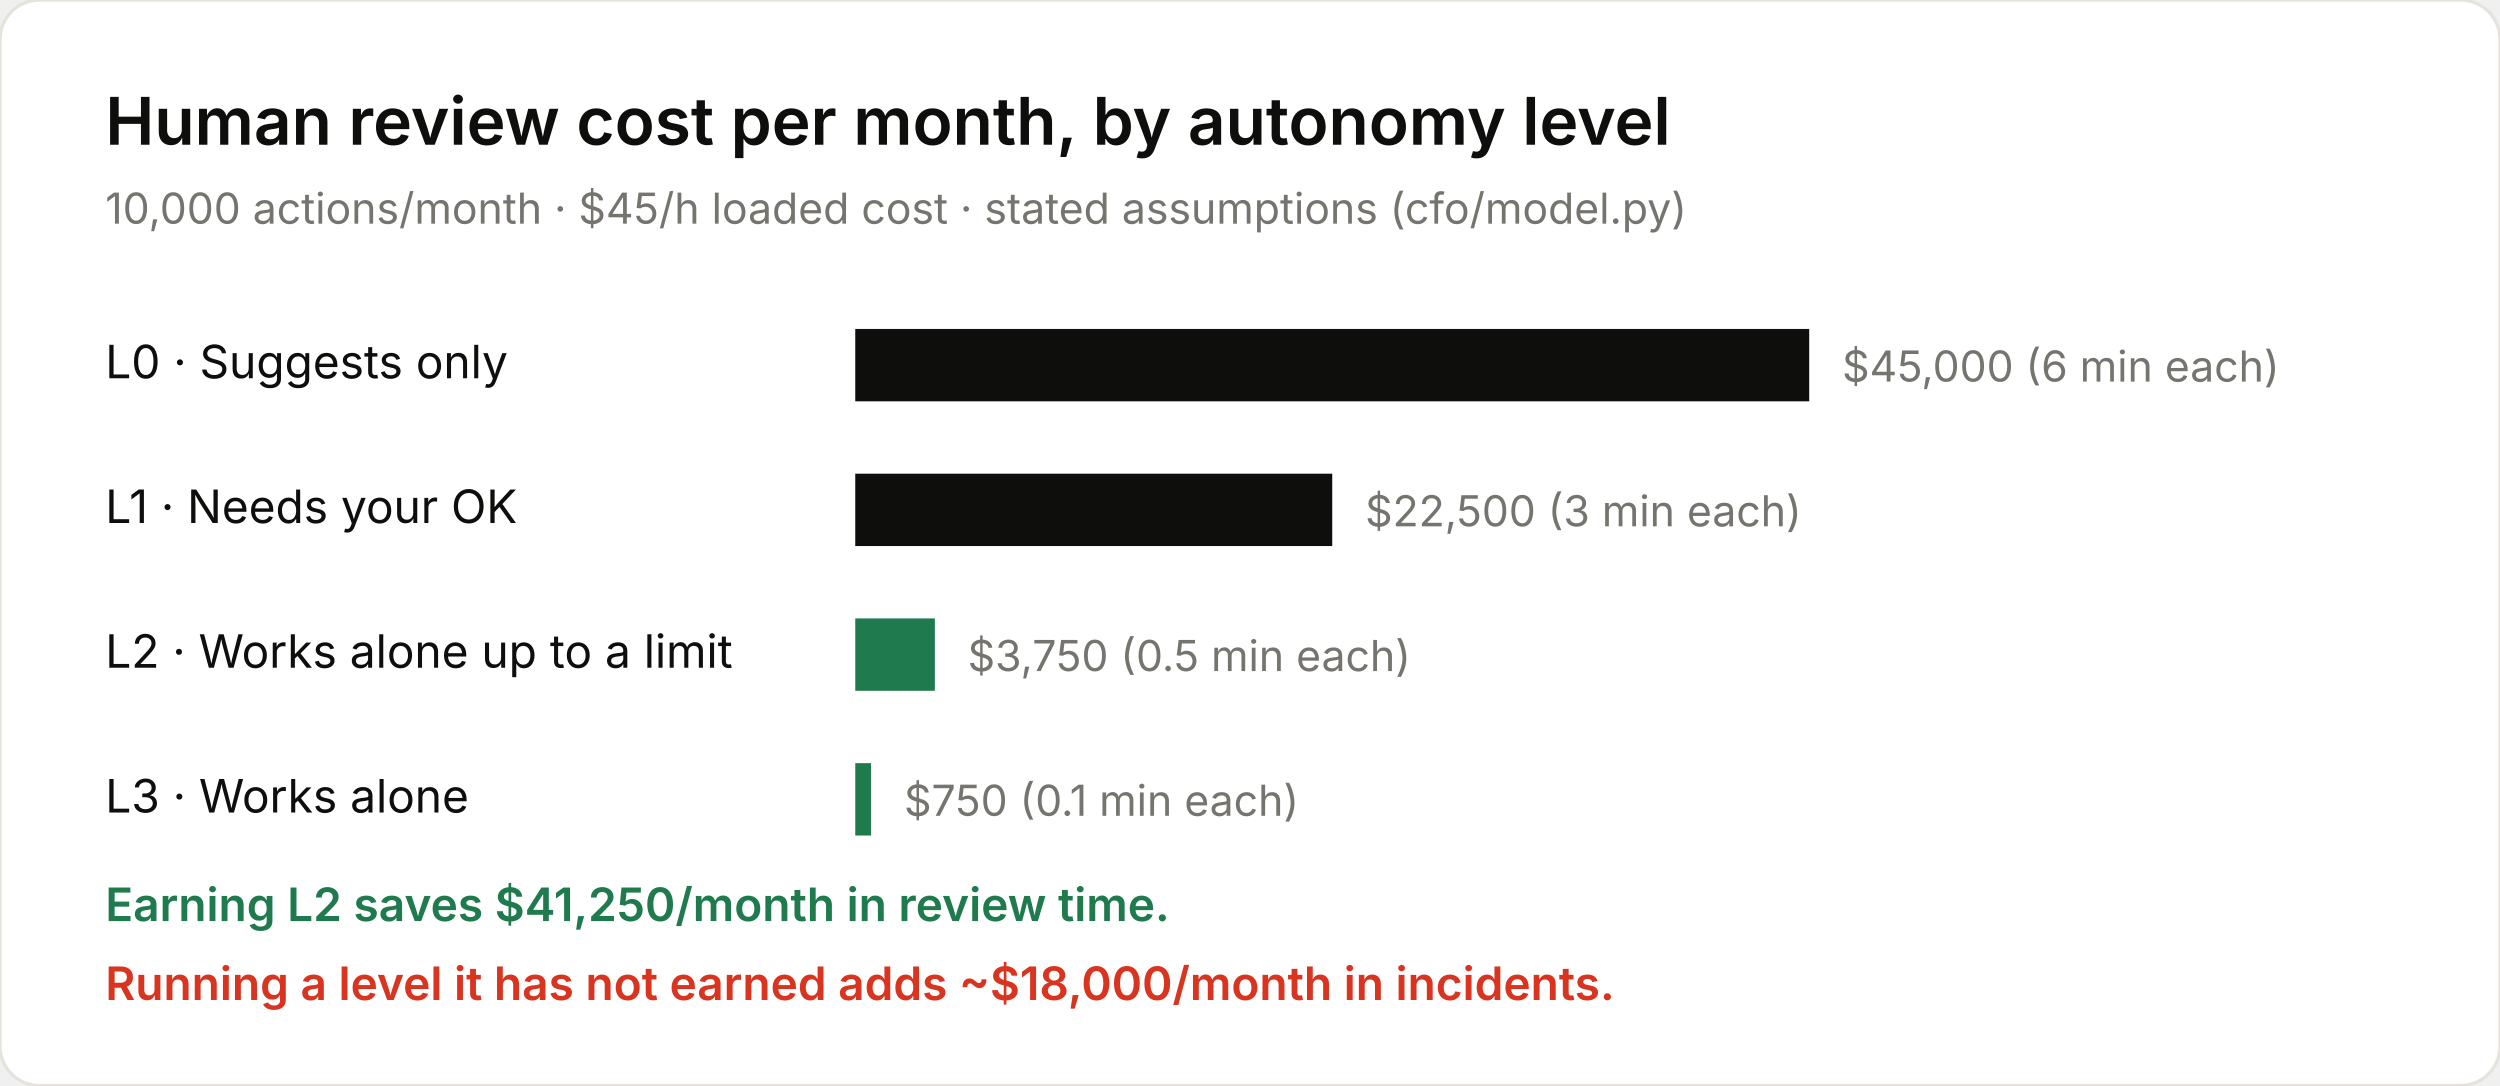
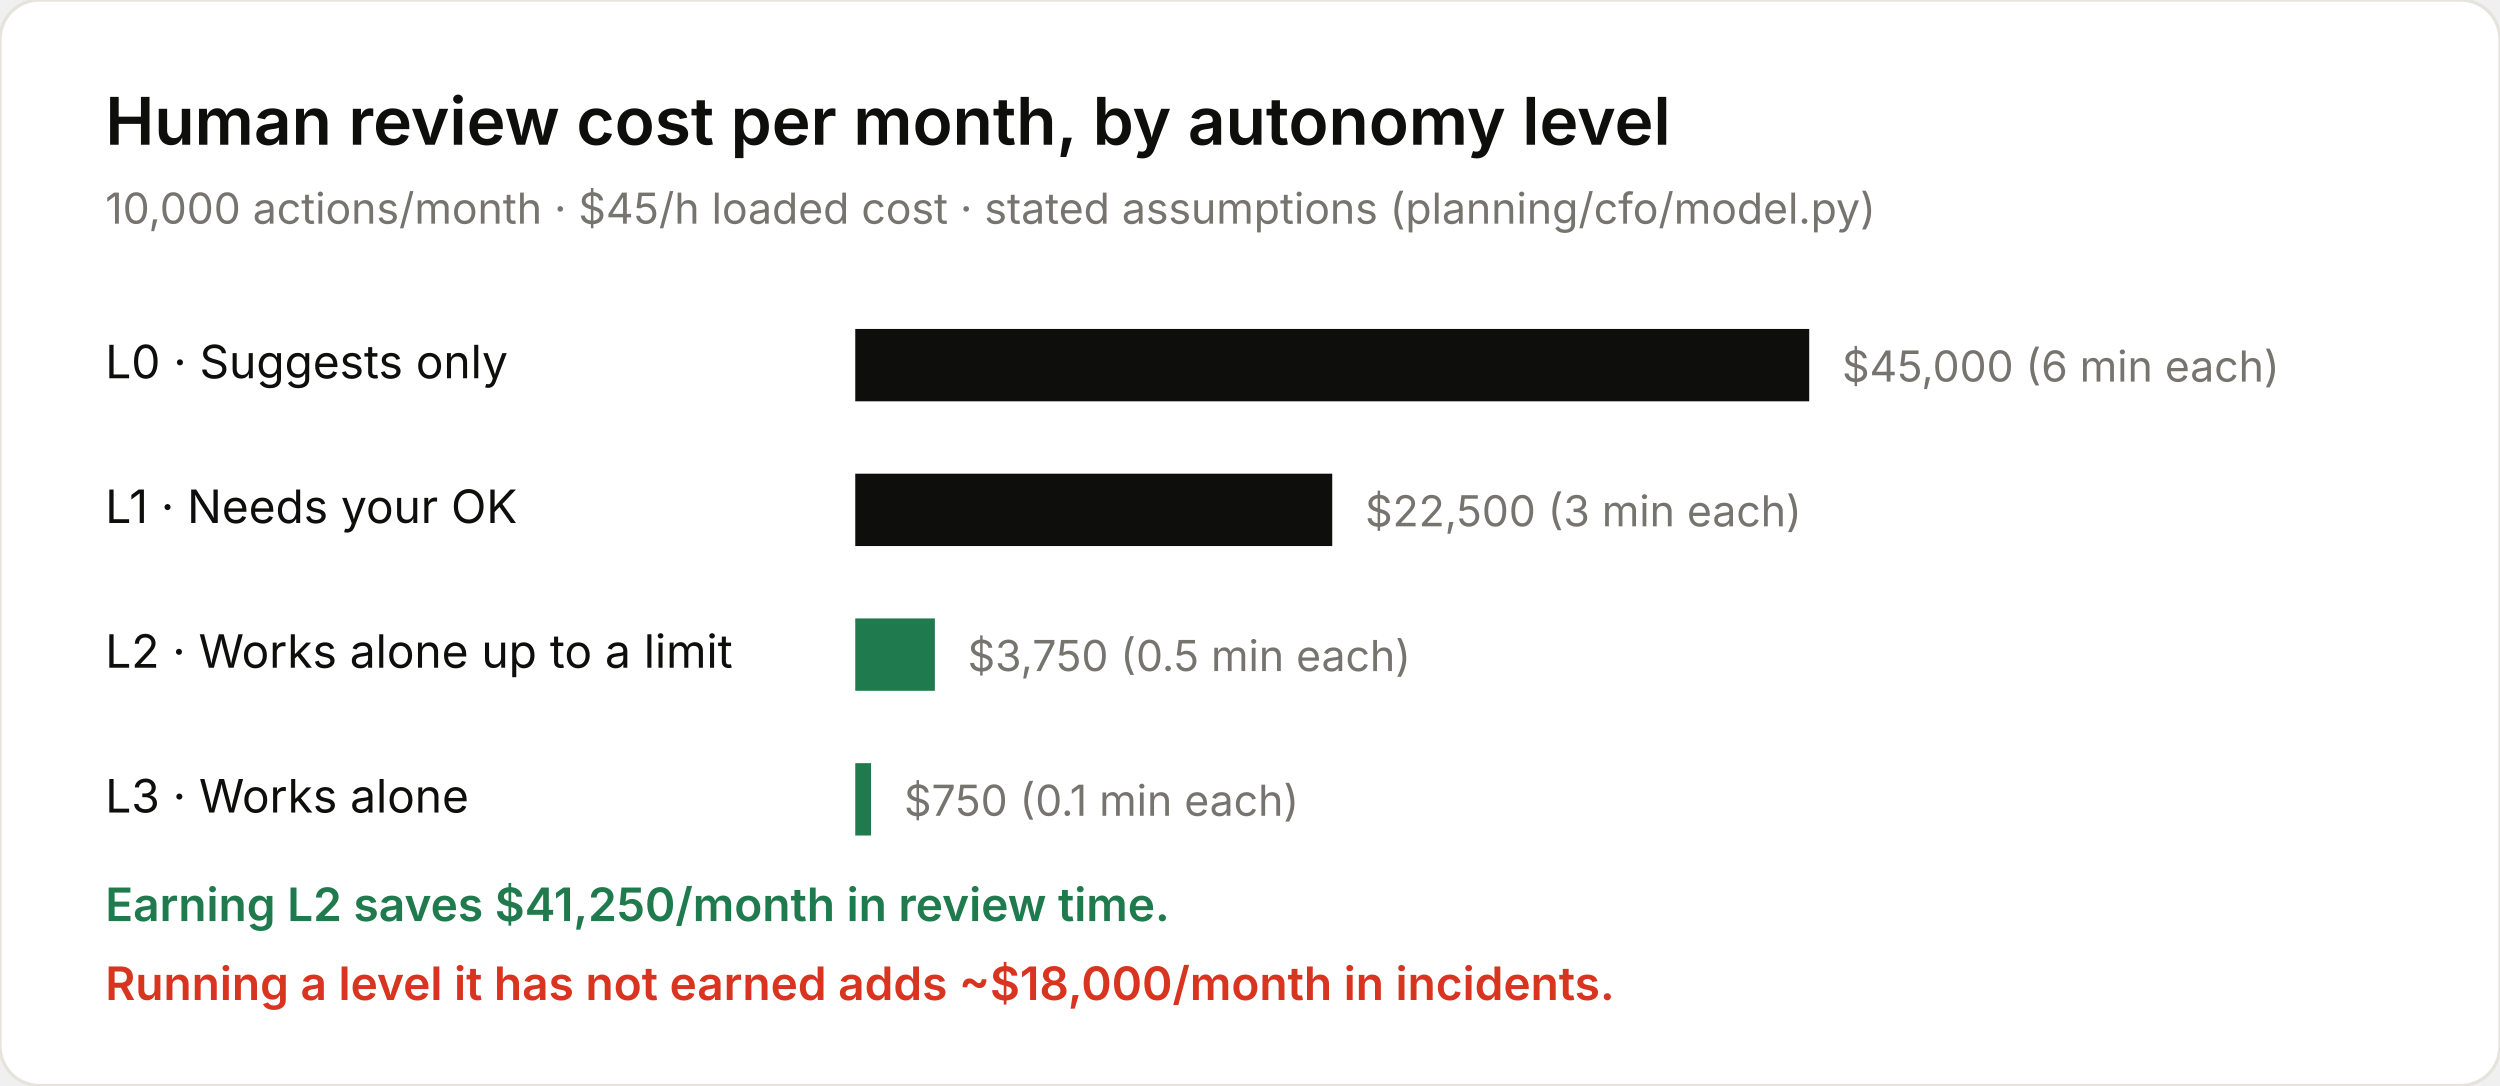
<svg xmlns="http://www.w3.org/2000/svg" width="760" height="330" viewBox="0 0 760 330" role="img" aria-label="Supervision cost by autonomy level" font-family="Inter, -apple-system, Segoe UI, Helvetica, Arial, sans-serif">
  <rect width="760" height="330" rx="12" fill="#ffffff" stroke="#e6e3dc" />
  <text x="32" y="44" font-size="20" fill="#0e0e0d" font-weight="600" text-anchor="start">Human review cost per month, by autonomy level</text>
-   <text x="32" y="68" font-size="13" fill="#76746e" font-weight="400" text-anchor="start">10,000 actions/month · $45/h loaded cost · stated assumptions (cfo/model.py)</text>
+   <text x="32" y="68" font-size="13" fill="#76746e" font-weight="400" text-anchor="start">10,000 actions/month · $45/h loaded cost · stated assumptions (planning/cfo/model.py)</text>
  <text x="32" y="115" font-size="14" fill="#0e0e0d" font-weight="400" text-anchor="start">L0 · Suggests only</text>
  <rect x="260" y="100" width="290.0" height="22" fill="#0e0e0d" />
  <text x="560.0" y="116" font-size="13" fill="#76746e" font-weight="400" text-anchor="start">$45,000  (6 min each)</text>
  <text x="32" y="159" font-size="14" fill="#0e0e0d" font-weight="400" text-anchor="start">L1 · Needs your OK</text>
  <rect x="260" y="144" width="145.0" height="22" fill="#0e0e0d" />
  <text x="415.0" y="160" font-size="13" fill="#76746e" font-weight="400" text-anchor="start">$22,500  (3 min each)</text>
  <text x="32" y="203" font-size="14" fill="#0e0e0d" font-weight="400" text-anchor="start">L2 · Works alone up to a limit</text>
  <rect x="260" y="188" width="24.2" height="22" fill="#1f7a4d" />
  <text x="294.167" y="204" font-size="13" fill="#76746e" font-weight="400" text-anchor="start">$3,750  (0.5 min each)</text>
  <text x="32" y="247" font-size="14" fill="#0e0e0d" font-weight="400" text-anchor="start">L3 · Works alone</text>
  <rect x="260" y="232" width="4.8" height="22" fill="#1f7a4d" />
  <text x="274.833" y="248" font-size="13" fill="#76746e" font-weight="400" text-anchor="start">$750  (0.1 min each)</text>
  <text x="32" y="280" font-size="14" fill="#1f7a4d" font-weight="600" text-anchor="start">Earning L2 saves $41,250/month in review time.</text>
  <text x="32" y="304" font-size="14" fill="#d8341f" font-weight="600" text-anchor="start">Running a level it has not earned adds ~$18,000/month in incidents.</text>
</svg>
